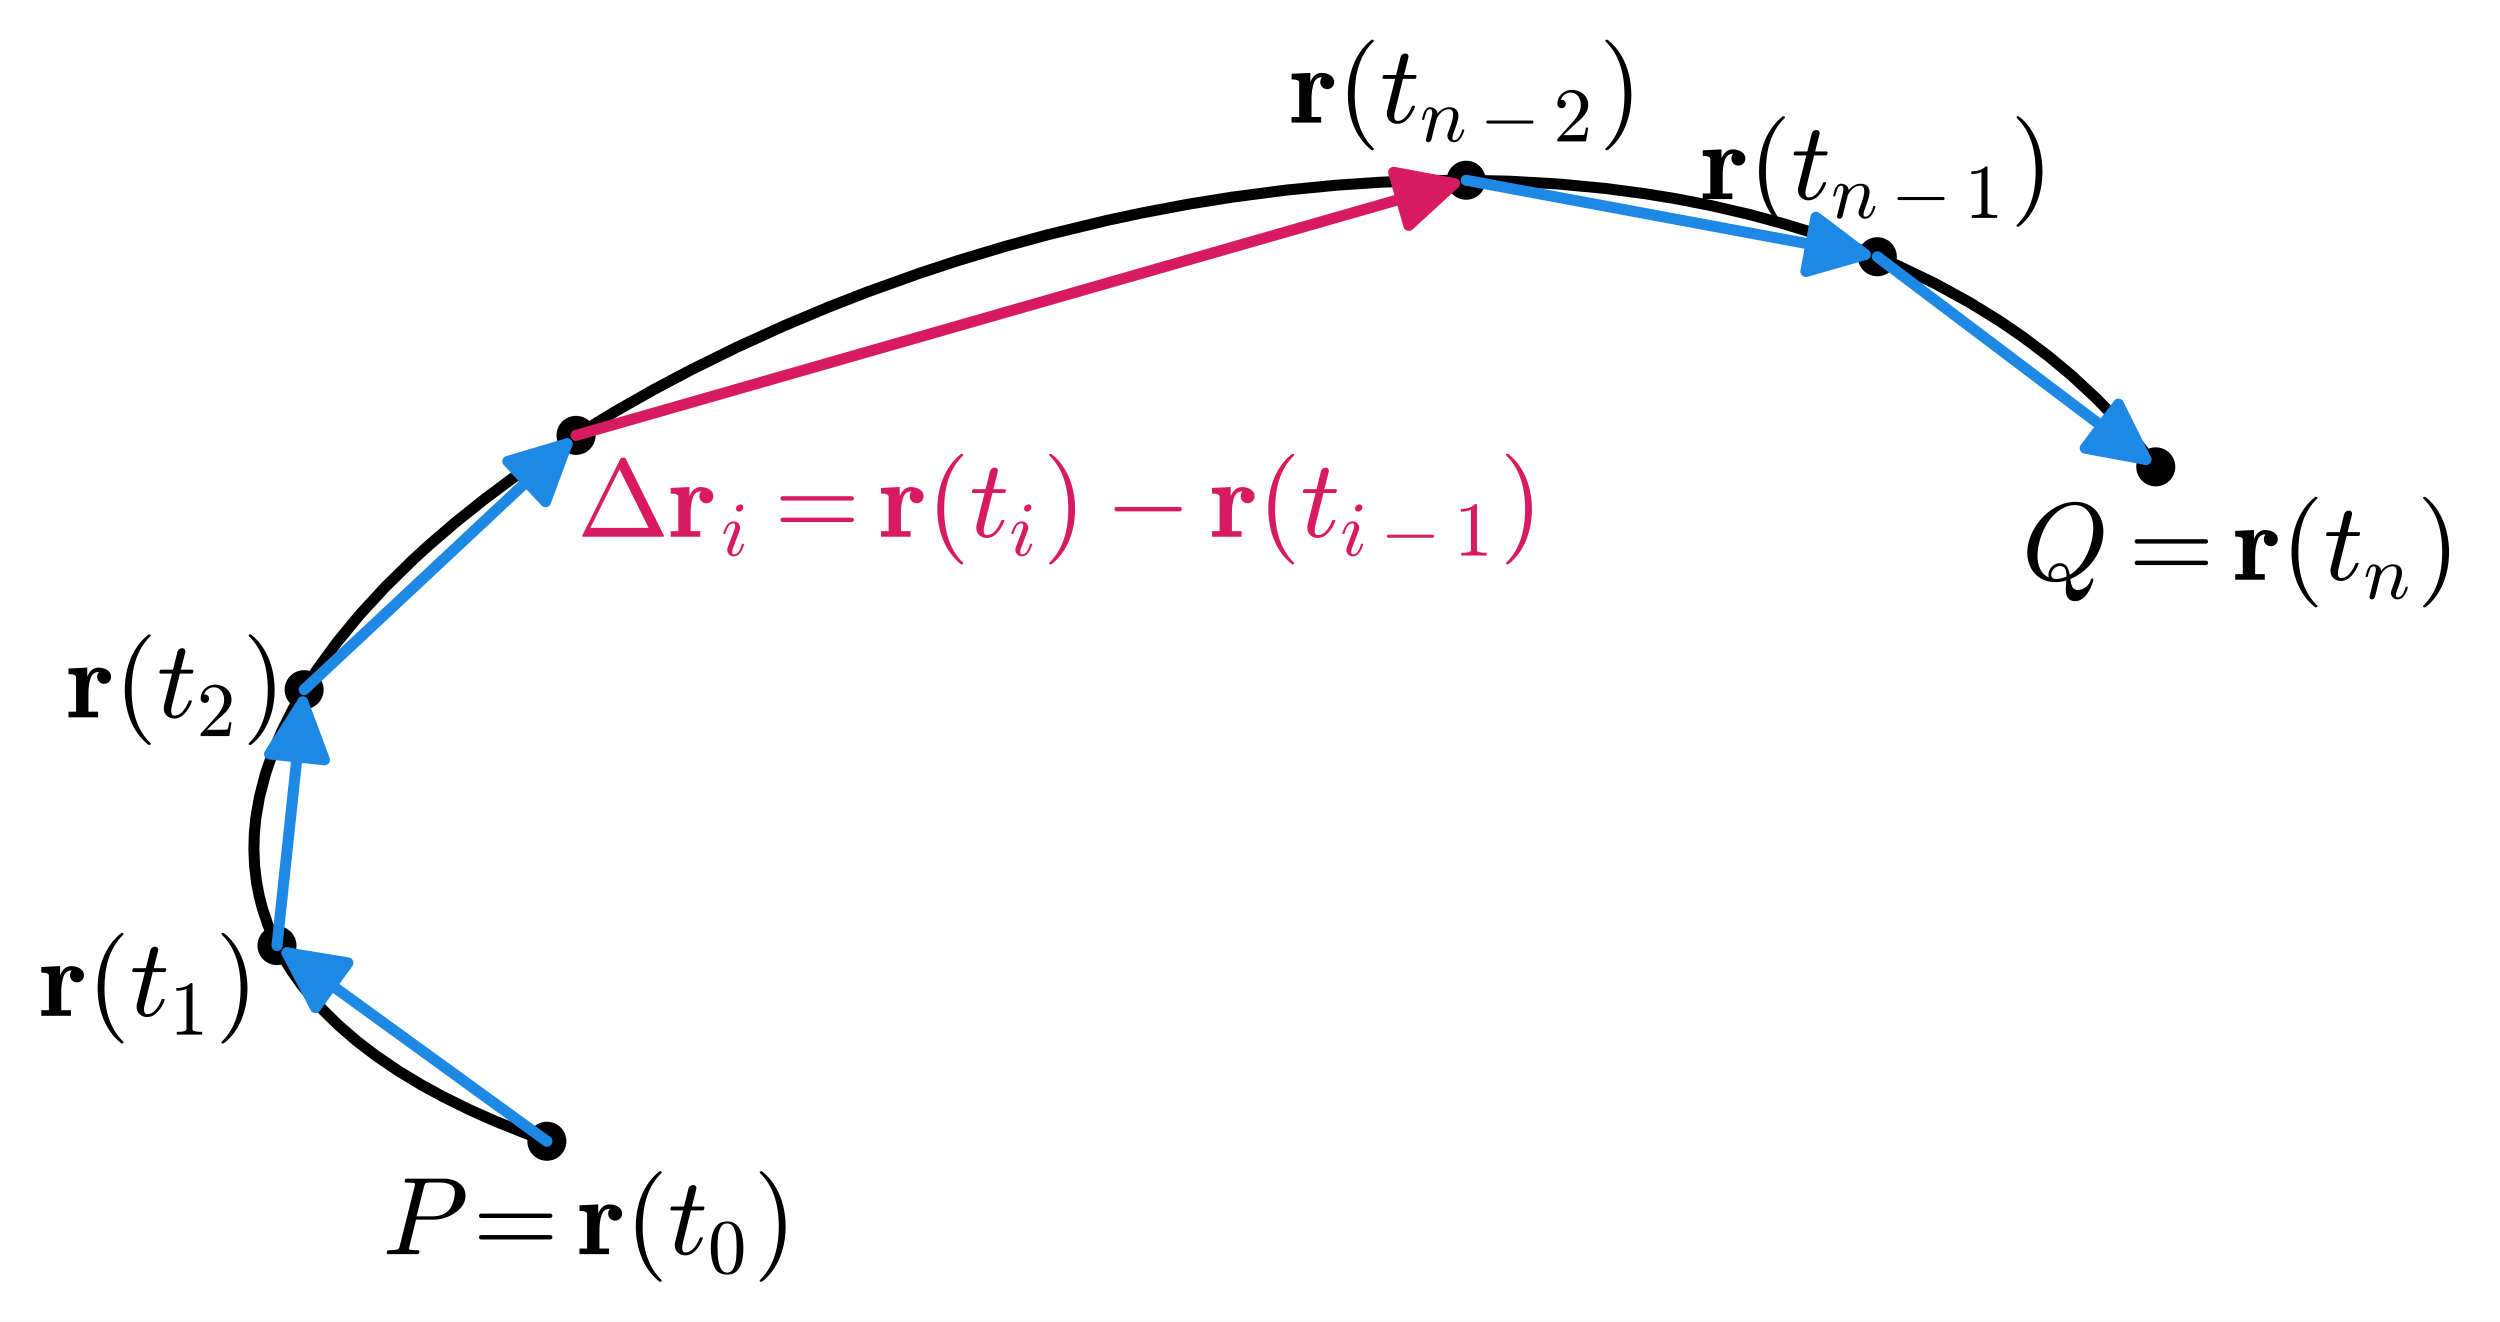
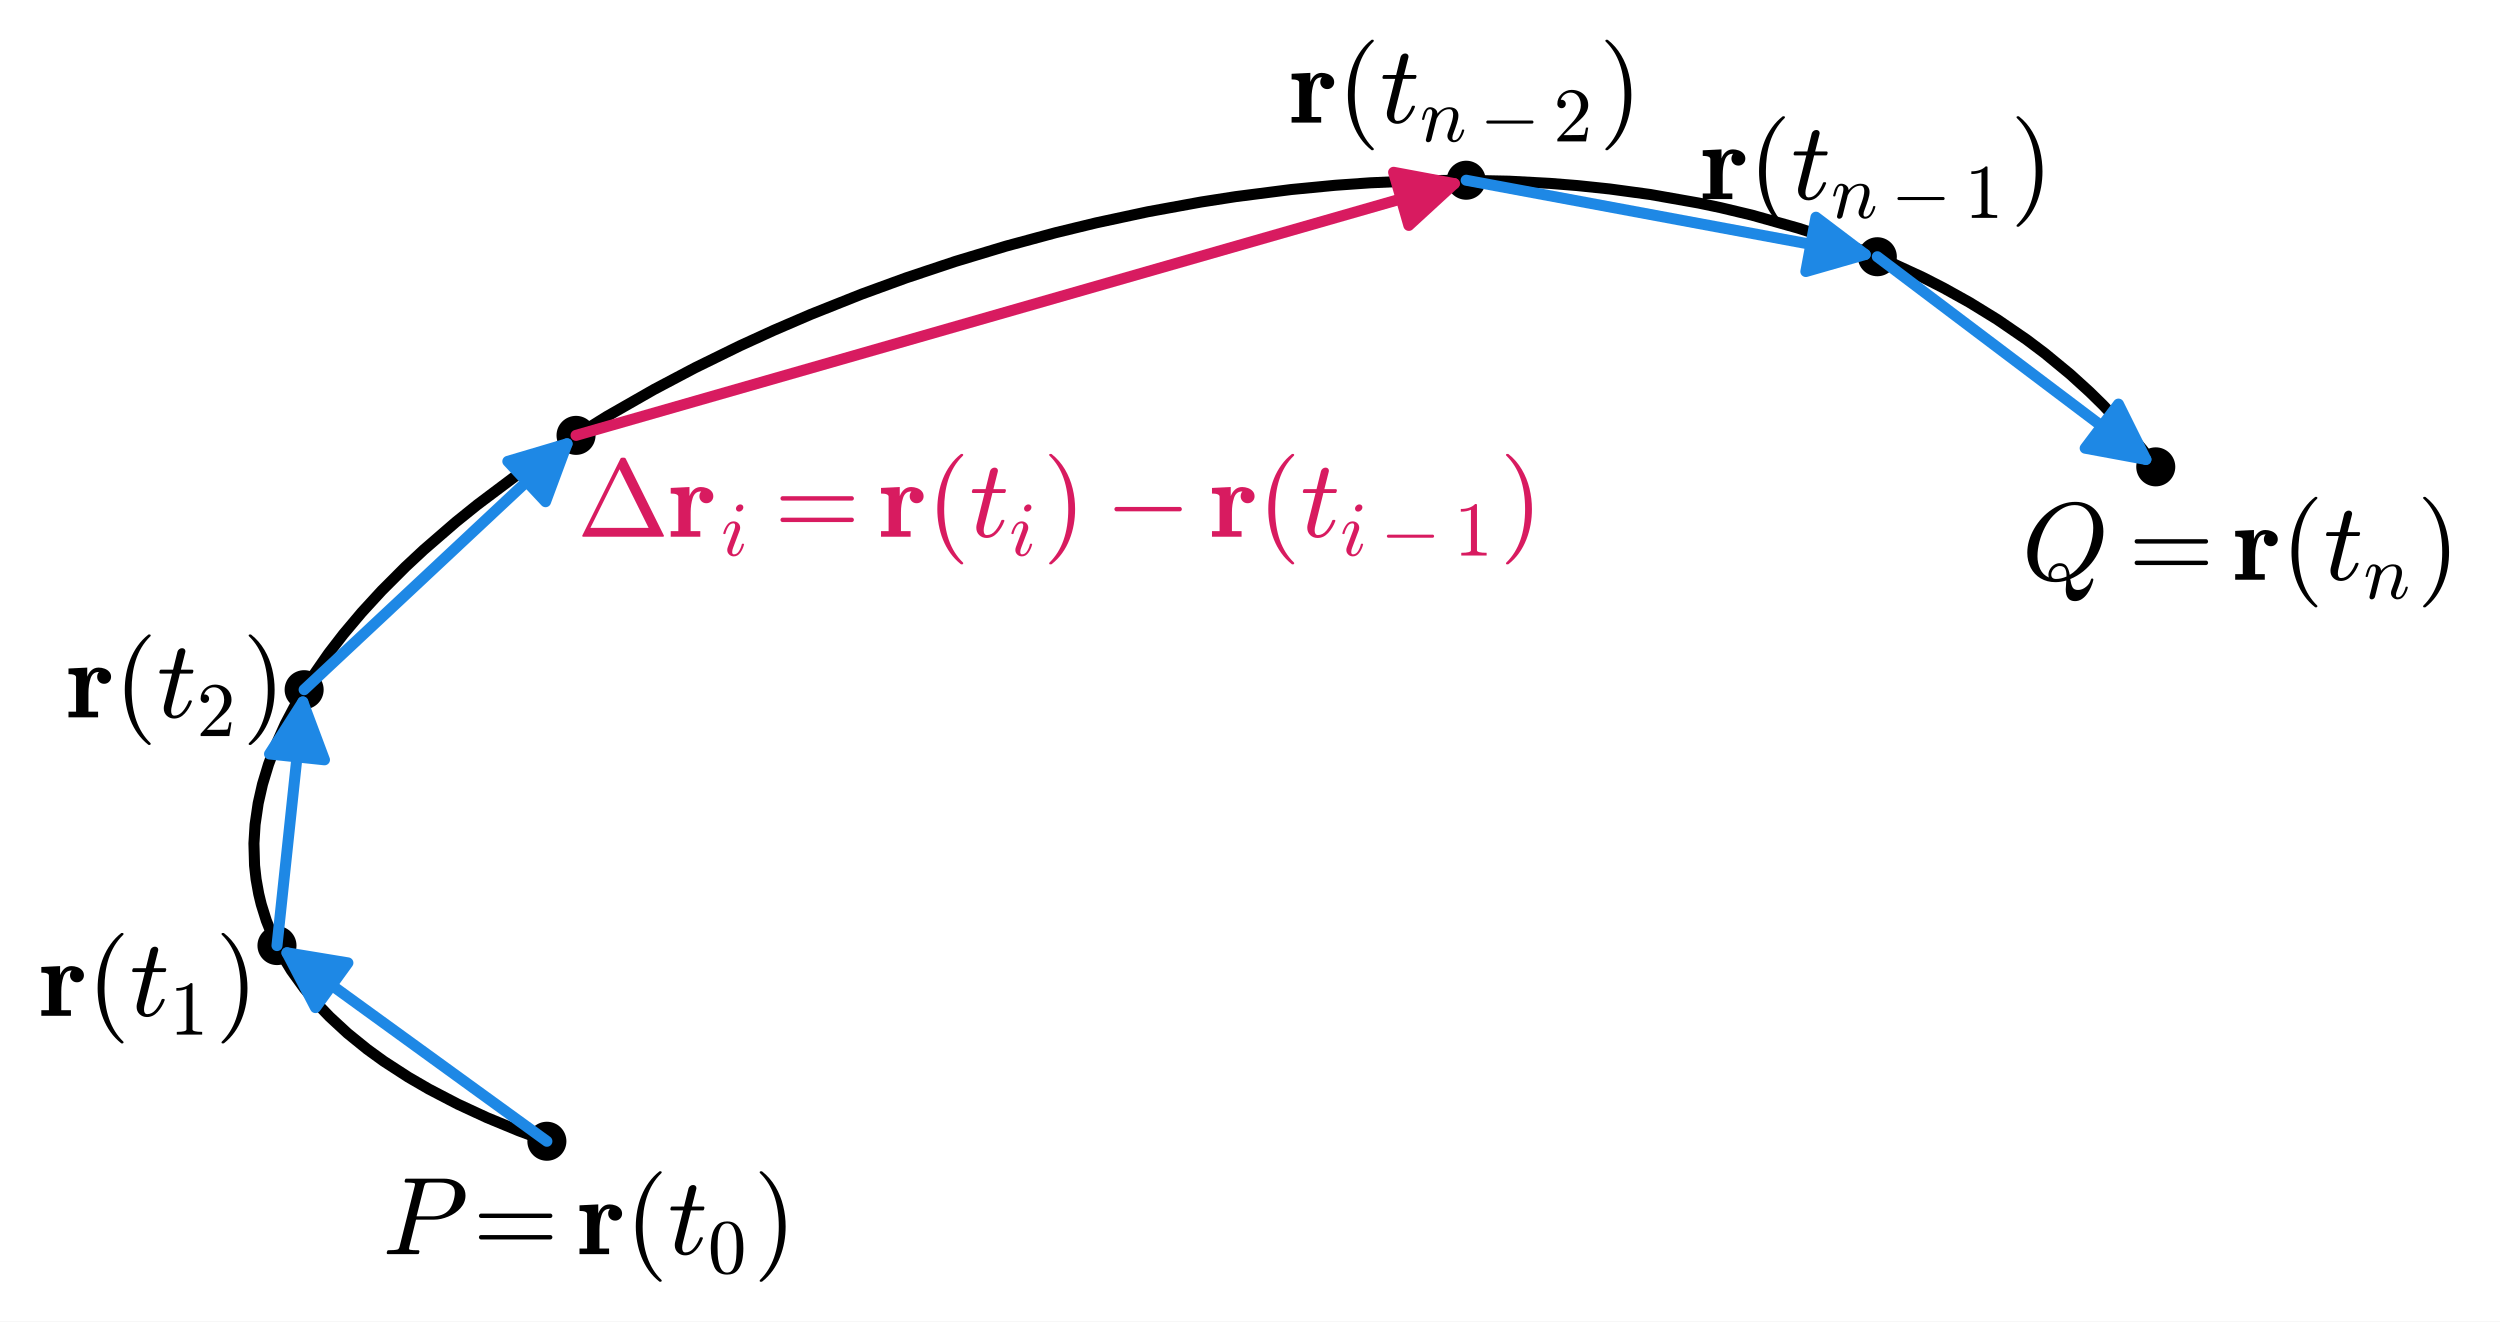
<svg xmlns="http://www.w3.org/2000/svg" xmlns:xlink="http://www.w3.org/1999/xlink" width="452.721pt" height="239.307pt" viewBox="0 0 452.721 239.307" version="1.1">
  <defs>
    <style type="text/css">*{stroke-linejoin: round; stroke-linecap: butt}</style>
  </defs>
  <g id="figure_1">
    <g id="patch_1">
      <path d="M 0 239.307  L 452.721 239.307  L 452.721 0  L 0 0  z " style="fill: #ffffff" />
    </g>
    <g id="axes_1">
      <g id="patch_2">
        <path d="M 19.424 226.205  L 413.397 226.205  L 413.397 13.102  L 19.424 13.102  z " style="fill: #ffffff" />
      </g>
      <g id="PathCollection_1">
-         <path d="M 99.035 210.204  C 99.972 210.204 100.872 209.832 101.535 209.169  C 102.198 208.506 102.57 207.606 102.57 206.669  C 102.57 205.731 102.198 204.832 101.535 204.169  C 100.872 203.506 99.972 203.133 99.035 203.133  C 98.097 203.133 97.198 203.506 96.535 204.169  C 95.872 204.832 95.499 205.731 95.499 206.669  C 95.499 207.606 95.872 208.506 96.535 209.169  C 97.198 209.832 98.097 210.204 99.035 210.204  z " clip-path="url(#p9ca352c83a)" />
+         <path d="M 99.035 210.204  C 99.972 210.204 100.872 209.832 101.535 209.169  C 102.198 208.506 102.57 207.606 102.57 206.669  C 102.57 205.731 102.198 204.832 101.535 204.169  C 100.872 203.506 99.972 203.133 99.035 203.133  C 98.097 203.133 97.198 203.506 96.535 204.169  C 95.872 204.832 95.499 205.731 95.499 206.669  C 95.499 207.606 95.872 208.506 96.535 209.169  C 97.198 209.832 98.097 210.204 99.035 210.204  z " clip-path="url(#p58c729ad28)" />
      </g>
      <g id="PathCollection_2">
-         <path d="M 50.158 174.767  C 51.095 174.767 51.995 174.395 52.658 173.732  C 53.321 173.069 53.693 172.169 53.693 171.232  C 53.693 170.294 53.321 169.395 52.658 168.732  C 51.995 168.069 51.095 167.696 50.158 167.696  C 49.22 167.696 48.321 168.069 47.658 168.732  C 46.995 169.395 46.622 170.294 46.622 171.232  C 46.622 172.169 46.995 173.069 47.658 173.732  C 48.321 174.395 49.22 174.767 50.158 174.767  z " clip-path="url(#p9ca352c83a)" />
+         <path d="M 50.158 174.767  C 51.095 174.767 51.995 174.395 52.658 173.732  C 53.321 173.069 53.693 172.169 53.693 171.232  C 53.693 170.294 53.321 169.395 52.658 168.732  C 51.995 168.069 51.095 167.696 50.158 167.696  C 49.22 167.696 48.321 168.069 47.658 168.732  C 46.995 169.395 46.622 170.294 46.622 171.232  C 46.622 172.169 46.995 173.069 47.658 173.732  C 48.321 174.395 49.22 174.767 50.158 174.767  z " clip-path="url(#p58c729ad28)" />
      </g>
      <g id="PathCollection_3">
-         <path d="M 55.075 128.431  C 56.013 128.431 56.912 128.059 57.575 127.396  C 58.238 126.733 58.611 125.833 58.611 124.896  C 58.611 123.958 58.238 123.059 57.575 122.396  C 56.912 121.733 56.013 121.36 55.075 121.36  C 54.138 121.36 53.238 121.733 52.575 122.396  C 51.912 123.059 51.54 123.958 51.54 124.896  C 51.54 125.833 51.912 126.733 52.575 127.396  C 53.238 128.059 54.138 128.431 55.075 128.431  z " clip-path="url(#p9ca352c83a)" />
+         <path d="M 55.075 128.431  C 56.013 128.431 56.912 128.059 57.575 127.396  C 58.238 126.733 58.611 125.833 58.611 124.896  C 58.611 123.958 58.238 123.059 57.575 122.396  C 56.912 121.733 56.013 121.36 55.075 121.36  C 54.138 121.36 53.238 121.733 52.575 122.396  C 51.912 123.059 51.54 123.958 51.54 124.896  C 51.54 125.833 51.912 126.733 52.575 127.396  C 53.238 128.059 54.138 128.431 55.075 128.431  z " clip-path="url(#p58c729ad28)" />
      </g>
      <g id="PathCollection_4">
-         <path d="M 104.315 82.376  C 105.253 82.376 106.152 82.004 106.815 81.341  C 107.478 80.678 107.851 79.778 107.851 78.841  C 107.851 77.903 107.478 77.004 106.815 76.341  C 106.152 75.678 105.253 75.305 104.315 75.305  C 103.378 75.305 102.478 75.678 101.815 76.341  C 101.152 77.004 100.78 77.903 100.78 78.841  C 100.78 79.778 101.152 80.678 101.815 81.341  C 102.478 82.004 103.378 82.376 104.315 82.376  z " clip-path="url(#p9ca352c83a)" />
+         <path d="M 104.315 82.376  C 105.253 82.376 106.152 82.004 106.815 81.341  C 107.478 80.678 107.851 79.778 107.851 78.841  C 107.851 77.903 107.478 77.004 106.815 76.341  C 106.152 75.678 105.253 75.305 104.315 75.305  C 103.378 75.305 102.478 75.678 101.815 76.341  C 101.152 77.004 100.78 77.903 100.78 78.841  C 100.78 79.778 101.152 80.678 101.815 81.341  C 102.478 82.004 103.378 82.376 104.315 82.376  z " clip-path="url(#p58c729ad28)" />
      </g>
      <g id="PathCollection_5">
-         <path d="M 265.507 36.174  C 266.445 36.174 267.344 35.802 268.007 35.139  C 268.67 34.476 269.043 33.576 269.043 32.639  C 269.043 31.701 268.67 30.802 268.007 30.139  C 267.344 29.476 266.445 29.103 265.507 29.103  C 264.57 29.103 263.67 29.476 263.007 30.139  C 262.344 30.802 261.972 31.701 261.972 32.639  C 261.972 33.576 262.344 34.476 263.007 35.139  C 263.67 35.802 264.57 36.174 265.507 36.174  z " clip-path="url(#p9ca352c83a)" />
+         <path d="M 265.507 36.174  C 266.445 36.174 267.344 35.802 268.007 35.139  C 268.67 34.476 269.043 33.576 269.043 32.639  C 269.043 31.701 268.67 30.802 268.007 30.139  C 267.344 29.476 266.445 29.103 265.507 29.103  C 264.57 29.103 263.67 29.476 263.007 30.139  C 262.344 30.802 261.972 31.701 261.972 32.639  C 261.972 33.576 262.344 34.476 263.007 35.139  C 263.67 35.802 264.57 36.174 265.507 36.174  z " clip-path="url(#p58c729ad28)" />
      </g>
      <g id="PathCollection_6">
-         <path d="M 339.963 50.028  C 340.9 50.028 341.8 49.655 342.463 48.992  C 343.126 48.329 343.498 47.43 343.498 46.492  C 343.498 45.555 343.126 44.655 342.463 43.992  C 341.8 43.329 340.9 42.957 339.963 42.957  C 339.025 42.957 338.126 43.329 337.463 43.992  C 336.8 44.655 336.427 45.555 336.427 46.492  C 336.427 47.43 336.8 48.329 337.463 48.992  C 338.126 49.655 339.025 50.028 339.963 50.028  z " clip-path="url(#p9ca352c83a)" />
+         <path d="M 339.963 50.028  C 340.9 50.028 341.8 49.655 342.463 48.992  C 343.126 48.329 343.498 47.43 343.498 46.492  C 343.498 45.555 343.126 44.655 342.463 43.992  C 341.8 43.329 340.9 42.957 339.963 42.957  C 339.025 42.957 338.126 43.329 337.463 43.992  C 336.8 44.655 336.427 45.555 336.427 46.492  C 336.427 47.43 336.8 48.329 337.463 48.992  C 338.126 49.655 339.025 50.028 339.963 50.028  z " clip-path="url(#p58c729ad28)" />
      </g>
      <g id="PathCollection_7">
-         <path d="M 390.382 88.078  C 391.32 88.078 392.219 87.705 392.882 87.042  C 393.545 86.379 393.918 85.48 393.918 84.542  C 393.918 83.605 393.545 82.705 392.882 82.042  C 392.219 81.379 391.32 81.007 390.382 81.007  C 389.445 81.007 388.545 81.379 387.882 82.042  C 387.219 82.705 386.847 83.605 386.847 84.542  C 386.847 85.48 387.219 86.379 387.882 87.042  C 388.545 87.705 389.445 88.078 390.382 88.078  z " clip-path="url(#p9ca352c83a)" />
+         <path d="M 390.382 88.078  C 391.32 88.078 392.219 87.705 392.882 87.042  C 393.545 86.379 393.918 85.48 393.918 84.542  C 393.918 83.605 393.545 82.705 392.882 82.042  C 392.219 81.379 391.32 81.007 390.382 81.007  C 389.445 81.007 388.545 81.379 387.882 82.042  C 387.219 82.705 386.847 83.605 386.847 84.542  C 386.847 85.48 387.219 86.379 387.882 87.042  C 388.545 87.705 389.445 88.078 390.382 88.078  z " clip-path="url(#p58c729ad28)" />
      </g>
      <g id="matplotlib.axis_1" />
      <g id="matplotlib.axis_2" />
      <g id="line2d_1">
-         <path d="M 390.382 84.542  L 387.057 80.258  L 383.643 76.315  L 379.729 72.252  L 375.119 67.976  L 370.955 64.507  L 366.177 60.914  L 362.148 58.162  L 356.755 54.825  L 350.414 51.344  L 343.542 48.041  L 338.032 45.703  L 334.013 44.155  L 327.496 41.906  L 323.134 40.567  L 317 38.893  L 309.99 37.259  L 303.694 36.026  L 297.812 35.063  L 290.683 34.126  L 282.216 33.32  L 273.264 32.811  L 265.682 32.64  L 257.69 32.706  L 249.904 33.005  L 242.129 33.526  L 232.868 34.428  L 223.072 35.709  L 215.02 37.007  L 206.67 38.585  L 200.492 39.904  L 189.731 42.509  L 181.801 44.68  L 173.461 47.198  L 166.546 49.472  L 157.123 52.851  L 150.069 55.6  L 142.03 58.975  L 133.484 62.86  L 125.25 66.917  L 118.438 70.526  L 111.537 74.439  L 104.257 78.878  L 98.478 82.657  L 92.514 86.828  L 87.836 90.319  L 82.516 94.563  L 77.69 98.708  L 74.951 101.208  L 69.876 106.18  L 65.173 111.282  L 61.009 116.335  L 57.51 121.133  L 55.482 124.237  L 52.957 128.58  L 51.002 132.489  L 49.478 136.075  L 48.092 140.063  L 46.982 144.332  L 46.331 148.119  L 46.057 150.975  L 45.975 153.785  L 46.099 156.74  L 46.453 159.746  L 46.959 162.362  L 47.517 164.51  L 48.533 167.538  L 49.738 170.366  L 51.347 173.445  L 52.746 175.715  L 54.595 178.329  L 56.667 180.888  L 58.557 182.967  L 61.194 185.564  L 64.67 188.573  L 68.165 191.24  L 72.324 194.053  L 76.264 196.432  L 80.134 198.549  L 85.019 200.962  L 89.794 203.087  L 96.15 205.618  L 99.035 206.669  L 99.035 206.669  " clip-path="url(#p9ca352c83a)" style="fill: none; stroke: #000000; stroke-width: 2; stroke-linecap: square" />
+         <path d="M 390.382 84.542  L 387.905 81.306  L 384.343 77.091  L 380.803 73.324  L 378.415 70.981  L 374.889 67.775  L 370.289 63.983  L 367.009 61.512  L 361.69 57.864  L 356.646 54.761  L 351.965 52.155  L 348.197 50.228  L 341.721 47.239  L 336.756 45.198  L 330.012 42.738  L 325.628 41.316  L 317.234 38.953  L 311.594 37.607  L 307.609 36.767  L 298.852 35.221  L 291.507 34.221  L 285.615 33.604  L 280.657 33.207  L 273.269 32.811  L 264.875 32.635  L 256.249 32.744  L 248.103 33.106  L 241.76 33.556  L 233.803 34.324  L 223.797 35.603  L 217.529 36.579  L 207.871 38.344  L 198.541 40.347  L 191.169 42.138  L 182.173 44.573  L 173.008 47.342  L 164.085 50.323  L 156.023 53.267  L 146.829 56.929  L 140.134 59.809  L 133.97 62.63  L 125.838 66.616  L 118.456 70.516  L 109.902 75.407  L 102.376 80.081  L 97.799 83.117  L 93.066 86.429  L 86.441 91.403  L 82.524 94.557  L 76.714 99.586  L 73.413 102.665  L 69.117 106.967  L 65.492 110.917  L 62.19 114.84  L 59.511 118.316  L 56.383 122.823  L 53.706 127.224  L 51.668 131.089  L 49.818 135.219  L 48.625 138.415  L 47.535 142.018  L 46.754 145.465  L 46.194 149.309  L 45.984 152.739  L 46.097 156.725  L 46.374 159.219  L 46.849 161.867  L 47.311 163.775  L 48.225 166.702  L 49.453 169.748  L 51.063 172.944  L 52.757 175.731  L 55.091 178.973  L 57.663 182.01  L 59.679 184.112  L 62.923 187.112  L 66.508 190.015  L 69.504 192.184  L 73.947 195.064  L 77.668 197.223  L 82.883 199.939  L 88.172 202.389  L 93.919 204.765  L 99.035 206.669  L 99.035 206.669  " clip-path="url(#p58c729ad28)" style="fill: none; stroke: #000000; stroke-width: 2; stroke-linecap: square" />
      </g>
      <g id="patch_3">
-         <path d="M 99.035 206.669  Q 74.596 188.95 51.968 172.544  " clip-path="url(#p9ca352c83a)" style="fill: none; stroke: #1e88e5; stroke-width: 2; stroke-linecap: round" />
-         <path d="M 57.129 182.462  L 51.968 172.544  L 62.999 174.366  z " clip-path="url(#p9ca352c83a)" style="fill: #1e88e5; stroke: #1e88e5; stroke-width: 2; stroke-linecap: round" />
+         <path d="M 99.035 206.669  Q 74.596 188.95 51.968 172.544  " clip-path="url(#p58c729ad28)" style="fill: none; stroke: #1e88e5; stroke-width: 2; stroke-linecap: round" />
+         <path d="M 57.129 182.462  L 51.968 172.544  L 62.999 174.366  z " clip-path="url(#p58c729ad28)" style="fill: #1e88e5; stroke: #1e88e5; stroke-width: 2; stroke-linecap: round" />
      </g>
      <g id="patch_4">
-         <path d="M 50.158 171.232  Q 52.617 148.064 54.839 127.119  " clip-path="url(#p9ca352c83a)" style="fill: none; stroke: #1e88e5; stroke-width: 2; stroke-linecap: round" />
-         <path d="M 48.812 136.536  L 54.839 127.119  L 58.756 137.591  z " clip-path="url(#p9ca352c83a)" style="fill: #1e88e5; stroke: #1e88e5; stroke-width: 2; stroke-linecap: round" />
+         <path d="M 50.158 171.232  Q 52.617 148.064 54.839 127.119  " clip-path="url(#p58c729ad28)" style="fill: none; stroke: #1e88e5; stroke-width: 2; stroke-linecap: round" />
+         <path d="M 48.812 136.536  L 54.839 127.119  L 58.756 137.591  z " clip-path="url(#p58c729ad28)" style="fill: #1e88e5; stroke: #1e88e5; stroke-width: 2; stroke-linecap: round" />
      </g>
      <g id="patch_5">
-         <path d="M 55.075 124.896  Q 79.695 101.868 102.682 80.368  " clip-path="url(#p9ca352c83a)" style="fill: none; stroke: #1e88e5; stroke-width: 2; stroke-linecap: round" />
-         <path d="M 91.963 83.547  L 102.682 80.368  L 98.794 90.851  z " clip-path="url(#p9ca352c83a)" style="fill: #1e88e5; stroke: #1e88e5; stroke-width: 2; stroke-linecap: round" />
+         <path d="M 55.075 124.896  Q 79.695 101.868 102.682 80.368  " clip-path="url(#p58c729ad28)" style="fill: none; stroke: #1e88e5; stroke-width: 2; stroke-linecap: round" />
+         <path d="M 91.963 83.547  L 102.682 80.368  L 98.794 90.851  z " clip-path="url(#p58c729ad28)" style="fill: #1e88e5; stroke: #1e88e5; stroke-width: 2; stroke-linecap: round" />
      </g>
      <g id="patch_6">
-         <path d="M 104.315 78.841  Q 184.911 55.74 263.358 33.255  " clip-path="url(#p9ca352c83a)" style="fill: none; stroke: #d81b60; stroke-width: 2; stroke-linecap: round" />
-         <path d="M 252.367 31.203  L 263.358 33.255  L 255.123 40.816  z " clip-path="url(#p9ca352c83a)" style="fill: #d81b60; stroke: #d81b60; stroke-width: 2; stroke-linecap: round" />
+         <path d="M 104.315 78.841  Q 184.911 55.74 263.358 33.255  " clip-path="url(#p58c729ad28)" style="fill: none; stroke: #d81b60; stroke-width: 2; stroke-linecap: round" />
+         <path d="M 252.367 31.203  L 263.358 33.255  L 255.123 40.816  z " clip-path="url(#p58c729ad28)" style="fill: #d81b60; stroke: #d81b60; stroke-width: 2; stroke-linecap: round" />
      </g>
      <g id="patch_7">
-         <path d="M 265.507 32.639  Q 302.735 39.565 337.764 46.083  " clip-path="url(#p9ca352c83a)" style="fill: none; stroke: #1e88e5; stroke-width: 2; stroke-linecap: round" />
-         <path d="M 328.848 39.338  L 337.764 46.083  L 327.019 49.17  z " clip-path="url(#p9ca352c83a)" style="fill: #1e88e5; stroke: #1e88e5; stroke-width: 2; stroke-linecap: round" />
+         <path d="M 265.507 32.639  Q 302.735 39.565 337.764 46.083  " clip-path="url(#p58c729ad28)" style="fill: none; stroke: #1e88e5; stroke-width: 2; stroke-linecap: round" />
+         <path d="M 328.848 39.338  L 337.764 46.083  L 327.019 49.17  z " clip-path="url(#p58c729ad28)" style="fill: #1e88e5; stroke: #1e88e5; stroke-width: 2; stroke-linecap: round" />
      </g>
      <g id="patch_8">
-         <path d="M 339.963 46.492  Q 365.173 65.517 388.598 83.195  " clip-path="url(#p9ca352c83a)" style="fill: none; stroke: #1e88e5; stroke-width: 2; stroke-linecap: round" />
-         <path d="M 383.627 73.18  L 388.598 83.195  L 377.604 81.163  z " clip-path="url(#p9ca352c83a)" style="fill: #1e88e5; stroke: #1e88e5; stroke-width: 2; stroke-linecap: round" />
+         <path d="M 339.963 46.492  Q 365.173 65.517 388.598 83.195  " clip-path="url(#p58c729ad28)" style="fill: none; stroke: #1e88e5; stroke-width: 2; stroke-linecap: round" />
+         <path d="M 383.627 73.18  L 388.598 83.195  L 377.604 81.163  z " clip-path="url(#p58c729ad28)" style="fill: #1e88e5; stroke: #1e88e5; stroke-width: 2; stroke-linecap: round" />
      </g>
      <g id="text_1">
        <g transform="translate(69.25378 227.1071) scale(0.2 -0.2)">
          <defs>
            <path id="Cmmi10-50" d="M 313 0  Q 250 0 250 84  Q 253 100 262 139  Q 272 178 289 201  Q 306 225 331 225  Q 722 225 878 269  Q 959 297 997 441  L 1875 3956  Q 1888 4019 1888 4044  Q 1888 4113 1813 4122  Q 1691 4147 1350 4147  Q 1288 4147 1288 4231  Q 1291 4247 1300 4286  Q 1309 4325 1326 4348  Q 1344 4372 1369 4372  L 3578 4372  Q 3881 4372 4165 4264  Q 4450 4156 4631 3934  Q 4813 3713 4813 3397  Q 4813 2991 4527 2672  Q 4241 2353 3814 2175  Q 3388 1997 2988 1997  L 1947 1997  L 1556 416  Q 1544 353 1544 325  Q 1544 300 1551 283  Q 1559 266 1573 261  Q 1588 256 1619 250  Q 1741 225 2081 225  Q 2144 225 2144 141  Q 2122 50 2109 25  Q 2097 0 2034 0  L 313 0  z M 1978 2188  L 2875 2188  Q 3497 2188 3822 2522  Q 3988 2688 4092 3000  Q 4197 3313 4197 3566  Q 4197 3881 3956 4014  Q 3716 4147 3359 4147  L 2747 4147  Q 2572 4147 2515 4117  Q 2459 4088 2413 3928  L 1978 2188  z " transform="scale(0.015625)" />
            <path id="Cmr10-3d" d="M 481 850  Q 428 850 393 890  Q 359 931 359 978  Q 359 1031 393 1068  Q 428 1106 481 1106  L 4500 1106  Q 4547 1106 4581 1068  Q 4616 1031 4616 978  Q 4616 931 4581 890  Q 4547 850 4500 850  L 481 850  z M 481 2094  Q 428 2094 393 2131  Q 359 2169 359 2222  Q 359 2269 393 2309  Q 428 2350 481 2350  L 4500 2350  Q 4547 2350 4581 2309  Q 4616 2269 4616 2222  Q 4616 2169 4581 2131  Q 4547 2094 4500 2094  L 481 2094  z " transform="scale(0.015625)" />
            <path id="Cmb10-72" d="M 91 0  L 91 325  L 531 325  L 531 2322  Q 531 2503 91 2503  L 91 2828  L 1178 2881  L 1178 2356  Q 1269 2594 1436 2737  Q 1603 2881 1838 2881  Q 2006 2881 2173 2822  Q 2341 2763 2450 2641  Q 2559 2519 2559 2344  Q 2559 2178 2443 2059  Q 2328 1941 2156 1941  Q 1984 1941 1868 2059  Q 1753 2178 1753 2344  Q 1753 2513 1856 2625  L 1838 2625  Q 1488 2625 1367 2248  Q 1247 1872 1247 1416  L 1247 325  L 1806 325  L 1806 0  L 91 0  z " transform="scale(0.015625)" />
            <path id="Cmr10-28" d="M 1984 -1588  Q 1628 -1306 1370 -942  Q 1113 -578 948 -165  Q 784 247 703 697  Q 622 1147 622 1600  Q 622 2059 703 2509  Q 784 2959 951 3375  Q 1119 3791 1378 4153  Q 1638 4516 1984 4788  Q 1984 4800 2016 4800  L 2075 4800  Q 2094 4800 2109 4783  Q 2125 4766 2125 4744  Q 2125 4716 2113 4703  Q 1800 4397 1592 4047  Q 1384 3697 1257 3301  Q 1131 2906 1075 2482  Q 1019 2059 1019 1600  Q 1019 -434 2106 -1491  Q 2125 -1509 2125 -1544  Q 2125 -1559 2108 -1579  Q 2091 -1600 2075 -1600  L 2016 -1600  Q 1984 -1600 1984 -1588  z " transform="scale(0.015625)" />
            <path id="Cmmi10-74" d="M 397 519  Q 397 613 416 697  L 878 2534  L 206 2534  Q 141 2534 141 2619  Q 166 2759 225 2759  L 934 2759  L 1191 3803  Q 1216 3888 1291 3947  Q 1366 4006 1459 4006  Q 1541 4006 1595 3957  Q 1650 3909 1650 3828  Q 1650 3809 1648 3798  Q 1647 3788 1644 3775  L 1388 2759  L 2047 2759  Q 2113 2759 2113 2675  Q 2109 2659 2100 2621  Q 2091 2584 2075 2559  Q 2059 2534 2028 2534  L 1331 2534  L 872 684  Q 825 503 825 372  Q 825 97 1013 97  Q 1294 97 1511 361  Q 1728 625 1844 941  Q 1869 978 1894 978  L 1972 978  Q 1997 978 2012 961  Q 2028 944 2028 922  Q 2028 909 2022 903  Q 1881 516 1612 222  Q 1344 -72 997 -72  Q 744 -72 570 93  Q 397 259 397 519  z " transform="scale(0.015625)" />
            <path id="Cmr10-30" d="M 1600 -141  Q 816 -141 533 504  Q 250 1150 250 2041  Q 250 2597 351 3087  Q 453 3578 754 3920  Q 1056 4263 1600 4263  Q 2022 4263 2290 4056  Q 2559 3850 2700 3523  Q 2841 3197 2892 2823  Q 2944 2450 2944 2041  Q 2944 1491 2842 1011  Q 2741 531 2444 195  Q 2147 -141 1600 -141  z M 1600 25  Q 1956 25 2131 390  Q 2306 756 2347 1200  Q 2388 1644 2388 2144  Q 2388 2625 2347 3031  Q 2306 3438 2132 3767  Q 1959 4097 1600 4097  Q 1238 4097 1063 3765  Q 888 3434 847 3029  Q 806 2625 806 2144  Q 806 1788 823 1472  Q 841 1156 916 820  Q 991 484 1158 254  Q 1325 25 1600 25  z " transform="scale(0.015625)" />
            <path id="Cmr10-29" d="M 416 -1600  Q 359 -1600 359 -1544  Q 359 -1516 372 -1503  Q 1466 -434 1466 1600  Q 1466 3634 384 4691  Q 359 4706 359 4744  Q 359 4766 376 4783  Q 394 4800 416 4800  L 475 4800  Q 494 4800 506 4788  Q 966 4425 1272 3906  Q 1578 3388 1720 2800  Q 1863 2213 1863 1600  Q 1863 1147 1786 708  Q 1709 269 1542 -157  Q 1375 -584 1119 -945  Q 863 -1306 506 -1588  Q 494 -1600 475 -1600  L 416 -1600  z " transform="scale(0.015625)" />
          </defs>
          <use xlink:href="#Cmmi10-50" />
          <use xlink:href="#Cmr10-3d" transform="translate(81.76758 0)" />
          <use xlink:href="#Cmb10-72" transform="translate(177.0117 0)" />
          <use xlink:href="#Cmr10-28" transform="translate(219.6875 0)" />
          <use xlink:href="#Cmmi10-74" transform="translate(258.5059 0)" />
          <use xlink:href="#Cmr10-30" transform="translate(294.5898 -17.00625) scale(0.7)" />
          <use xlink:href="#Cmr10-29" transform="translate(335.9672 0)" />
        </g>
      </g>
      <g id="text_2">
        <g transform="translate(7.2 183.9508) scale(0.2 -0.2)">
          <defs>
            <path id="Cmr10-31" d="M 594 0  L 594 225  Q 1394 225 1394 428  L 1394 3788  Q 1063 3628 556 3628  L 556 3853  Q 1341 3853 1741 4263  L 1831 4263  Q 1853 4263 1873 4245  Q 1894 4228 1894 4206  L 1894 428  Q 1894 225 2694 225  L 2694 0  L 594 0  z " transform="scale(0.015625)" />
          </defs>
          <use xlink:href="#Cmb10-72" />
          <use xlink:href="#Cmr10-28" transform="translate(42.67578 0)" />
          <use xlink:href="#Cmmi10-74" transform="translate(81.49414 0)" />
          <use xlink:href="#Cmr10-31" transform="translate(117.5781 -17.00625) scale(0.7)" />
          <use xlink:href="#Cmr10-29" transform="translate(158.9555 0)" />
        </g>
      </g>
      <g id="text_3">
        <g transform="translate(12.11762 129.8957) scale(0.2 -0.2)">
          <defs>
            <path id="Cmr10-32" d="M 319 0  L 319 172  Q 319 188 331 206  L 1325 1306  Q 1550 1550 1690 1715  Q 1831 1881 1968 2097  Q 2106 2313 2186 2536  Q 2266 2759 2266 3009  Q 2266 3272 2169 3511  Q 2072 3750 1880 3894  Q 1688 4038 1416 4038  Q 1138 4038 916 3870  Q 694 3703 603 3438  Q 628 3444 672 3444  Q 816 3444 917 3347  Q 1019 3250 1019 3097  Q 1019 2950 917 2848  Q 816 2747 672 2747  Q 522 2747 420 2851  Q 319 2956 319 3097  Q 319 3338 409 3548  Q 500 3759 670 3923  Q 841 4088 1055 4175  Q 1269 4263 1509 4263  Q 1875 4263 2190 4108  Q 2506 3953 2690 3670  Q 2875 3388 2875 3009  Q 2875 2731 2753 2481  Q 2631 2231 2440 2026  Q 2250 1822 1953 1562  Q 1656 1303 1563 1216  L 838 519  L 1453 519  Q 1906 519 2211 526  Q 2516 534 2534 550  Q 2609 631 2688 1141  L 2875 1141  L 2694 0  L 319 0  z " transform="scale(0.015625)" />
          </defs>
          <use xlink:href="#Cmb10-72" />
          <use xlink:href="#Cmr10-28" transform="translate(42.67578 0)" />
          <use xlink:href="#Cmmi10-74" transform="translate(81.49414 0)" />
          <use xlink:href="#Cmr10-32" transform="translate(117.5781 -17.00625) scale(0.7)" />
          <use xlink:href="#Cmr10-29" transform="translate(158.9555 0)" />
        </g>
      </g>
      <g id="text_4">
        <g transform="translate(233.6074 22.2) scale(0.2 -0.2)">
          <defs>
            <path id="Cmmi10-6e" d="M 494 109  Q 494 147 500 166  L 978 2075  Q 1025 2253 1025 2388  Q 1025 2663 838 2663  Q 638 2663 541 2423  Q 444 2184 353 1819  Q 353 1800 334 1789  Q 316 1778 300 1778  L 225 1778  Q 203 1778 187 1801  Q 172 1825 172 1844  Q 241 2122 305 2315  Q 369 2509 505 2668  Q 641 2828 844 2828  Q 1084 2828 1268 2676  Q 1453 2525 1453 2291  Q 1644 2541 1900 2684  Q 2156 2828 2444 2828  Q 2672 2828 2837 2750  Q 3003 2672 3095 2514  Q 3188 2356 3188 2138  Q 3188 1875 3070 1503  Q 2953 1131 2778 672  Q 2688 463 2688 288  Q 2688 97 2834 97  Q 3084 97 3251 365  Q 3419 634 3488 941  Q 3500 978 3541 978  L 3616 978  Q 3641 978 3658 962  Q 3675 947 3675 922  Q 3675 916 3669 903  Q 3581 541 3364 234  Q 3147 -72 2822 -72  Q 2597 -72 2437 83  Q 2278 238 2278 459  Q 2278 578 2328 709  Q 2409 919 2514 1209  Q 2619 1500 2686 1765  Q 2753 2031 2753 2234  Q 2753 2413 2679 2538  Q 2606 2663 2431 2663  Q 2197 2663 2000 2559  Q 1803 2456 1656 2286  Q 1509 2116 1388 1881  L 953 141  Q 931 53 854 -9  Q 778 -72 684 -72  Q 606 -72 550 -22  Q 494 28 494 109  z " transform="scale(0.015625)" />
            <path id="Cmsy10-a1" d="M 653 1472  Q 600 1472 565 1512  Q 531 1553 531 1600  Q 531 1647 565 1687  Q 600 1728 653 1728  L 4325 1728  Q 4375 1728 4408 1687  Q 4441 1647 4441 1600  Q 4441 1553 4408 1512  Q 4375 1472 4325 1472  L 653 1472  z " transform="scale(0.015625)" />
          </defs>
          <use xlink:href="#Cmb10-72" />
          <use xlink:href="#Cmr10-28" transform="translate(42.67578 0)" />
          <use xlink:href="#Cmmi10-74" transform="translate(81.49414 0)" />
          <use xlink:href="#Cmmi10-6e" transform="translate(117.5781 -17.00625) scale(0.7)" />
          <use xlink:href="#Cmsy10-a1" transform="translate(171.876 -17.00625) scale(0.7)" />
          <use xlink:href="#Cmr10-32" transform="translate(238.5469 -17.00625) scale(0.7)" />
          <use xlink:href="#Cmr10-29" transform="translate(279.9242 0)" />
        </g>
      </g>
      <g id="text_5">
        <g transform="translate(308.0628 36.05389) scale(0.2 -0.2)">
          <use xlink:href="#Cmb10-72" />
          <use xlink:href="#Cmr10-28" transform="translate(42.67578 0)" />
          <use xlink:href="#Cmmi10-74" transform="translate(81.49414 0)" />
          <use xlink:href="#Cmmi10-6e" transform="translate(117.5781 -17.00625) scale(0.7)" />
          <use xlink:href="#Cmsy10-a1" transform="translate(171.876 -17.00625) scale(0.7)" />
          <use xlink:href="#Cmr10-31" transform="translate(238.5469 -17.00625) scale(0.7)" />
          <use xlink:href="#Cmr10-29" transform="translate(279.9242 0)" />
        </g>
      </g>
      <g id="text_6">
        <g transform="translate(366.1209 104.9808) scale(0.2 -0.2)">
          <defs>
            <path id="Cmmi10-51" d="M 1947 -141  Q 1466 -141 1094 79  Q 722 300 520 692  Q 319 1084 319 1563  Q 319 2259 714 2950  Q 1109 3641 1756 4077  Q 2403 4513 3109 4513  Q 3475 4513 3778 4381  Q 4081 4250 4290 4017  Q 4500 3784 4614 3471  Q 4728 3159 4728 2791  Q 4728 2366 4581 1936  Q 4434 1506 4171 1136  Q 3909 766 3559 484  Q 3209 203 2809 38  Q 2850 -256 2934 -425  Q 3019 -594 3256 -594  Q 3506 -594 3726 -412  Q 3947 -231 4006 13  Q 4019 72 4078 72  Q 4147 72 4147 -13  Q 4100 -219 4008 -430  Q 3916 -641 3786 -823  Q 3656 -1006 3478 -1123  Q 3300 -1241 3084 -1241  Q 2547 -1241 2547 -550  Q 2547 -509 2562 -332  Q 2578 -156 2578 -44  Q 2269 -141 1947 -141  z M 1709 300  Q 1709 44 1991 44  Q 2275 44 2591 184  L 2591 244  Q 2591 503 2509 648  Q 2428 794 2194 794  Q 2078 794 1964 723  Q 1850 653 1779 539  Q 1709 425 1709 300  z M 1544 288  Q 1544 456 1637 612  Q 1731 769 1881 864  Q 2031 959 2203 959  Q 2481 959 2607 771  Q 2734 584 2778 281  Q 3188 525 3500 978  Q 3813 1431 3977 1973  Q 4141 2516 4141 3003  Q 4141 3356 4023 3656  Q 3906 3956 3664 4140  Q 3422 4325 3066 4325  Q 2722 4325 2403 4156  Q 2084 3988 1813 3706  Q 1550 3434 1342 3032  Q 1134 2631 1021 2193  Q 909 1756 909 1356  Q 909 947 1068 612  Q 1228 278 1569 128  Q 1544 194 1544 288  z " transform="scale(0.015625)" />
          </defs>
          <use xlink:href="#Cmmi10-51" />
          <use xlink:href="#Cmr10-3d" transform="translate(96.5625 0)" />
          <use xlink:href="#Cmb10-72" transform="translate(191.8066 0)" />
          <use xlink:href="#Cmr10-28" transform="translate(234.4824 0)" />
          <use xlink:href="#Cmmi10-74" transform="translate(273.3008 0)" />
          <use xlink:href="#Cmmi10-6e" transform="translate(309.3848 -17.00625) scale(0.7)" />
          <use xlink:href="#Cmr10-29" transform="translate(357.7689 0)" />
        </g>
      </g>
      <g id="text_7">
        <g style="fill: #d81b60" transform="translate(104.5135 97.19689) scale(0.2 -0.2)">
          <defs>
            <path id="Cmr10-a2" d="M 347 0  Q 294 0 294 50  Q 297 56 298 59  Q 300 63 300 72  L 2503 4513  Q 2531 4581 2619 4581  L 2706 4581  Q 2794 4581 2822 4513  L 5025 72  Q 5028 66 5029 61  Q 5031 56 5031 50  Q 5031 0 4978 0  L 347 0  z M 769 513  L 4141 513  L 2456 3909  L 769 513  z " transform="scale(0.015625)" />
            <path id="Cmmi10-69" d="M 500 459  Q 500 578 550 709  L 1069 2088  Q 1153 2322 1153 2472  Q 1153 2663 1013 2663  Q 759 2663 595 2402  Q 431 2141 353 1819  Q 341 1778 300 1778  L 225 1778  Q 172 1778 172 1838  L 172 1856  Q 275 2238 487 2533  Q 700 2828 1025 2828  Q 1253 2828 1411 2678  Q 1569 2528 1569 2297  Q 1569 2178 1516 2047  L 997 672  Q 909 459 909 288  Q 909 97 1056 97  Q 1306 97 1473 364  Q 1641 631 1709 941  Q 1722 978 1759 978  L 1838 978  Q 1863 978 1878 961  Q 1894 944 1894 922  Q 1894 916 1888 903  Q 1800 541 1583 234  Q 1366 -72 1044 -72  Q 819 -72 659 83  Q 500 238 500 459  z M 1222 3878  Q 1222 4013 1334 4122  Q 1447 4231 1581 4231  Q 1691 4231 1761 4164  Q 1831 4097 1831 3994  Q 1831 3850 1717 3742  Q 1603 3634 1466 3634  Q 1363 3634 1292 3704  Q 1222 3775 1222 3878  z " transform="scale(0.015625)" />
          </defs>
          <use xlink:href="#Cmr10-a2" />
          <use xlink:href="#Cmb10-72" transform="translate(83.30078 0)" />
          <use xlink:href="#Cmmi10-69" transform="translate(130.4407 -17.00625) scale(0.7)" />
          <use xlink:href="#Cmr10-3d" transform="translate(178.4733 0)" />
          <use xlink:href="#Cmb10-72" transform="translate(273.7175 0)" />
          <use xlink:href="#Cmr10-28" transform="translate(316.3932 0)" />
          <use xlink:href="#Cmmi10-74" transform="translate(355.2116 0)" />
          <use xlink:href="#Cmmi10-69" transform="translate(391.2956 -17.00625) scale(0.7)" />
          <use xlink:href="#Cmr10-29" transform="translate(421.7696 0)" />
          <use xlink:href="#Cmsy10-a1" transform="translate(478.1466 0)" />
          <use xlink:href="#Cmb10-72" transform="translate(573.3907 0)" />
          <use xlink:href="#Cmr10-28" transform="translate(616.0665 0)" />
          <use xlink:href="#Cmmi10-74" transform="translate(654.8848 0)" />
          <use xlink:href="#Cmmi10-69" transform="translate(690.9688 -17.00625) scale(0.7)" />
          <use xlink:href="#Cmsy10-a1" transform="translate(727.3565 -17.00625) scale(0.7)" />
          <use xlink:href="#Cmr10-31" transform="translate(794.0274 -17.00625) scale(0.7)" />
          <use xlink:href="#Cmr10-29" transform="translate(835.4048 0)" />
        </g>
      </g>
    </g>
  </g>
  <defs>
-     <clipPath id="p9ca352c83a">
+     <clipPath id="p58c729ad28">
      <rect x="19.424" y="13.102" width="393.974" height="213.103" />
    </clipPath>
  </defs>
</svg>
